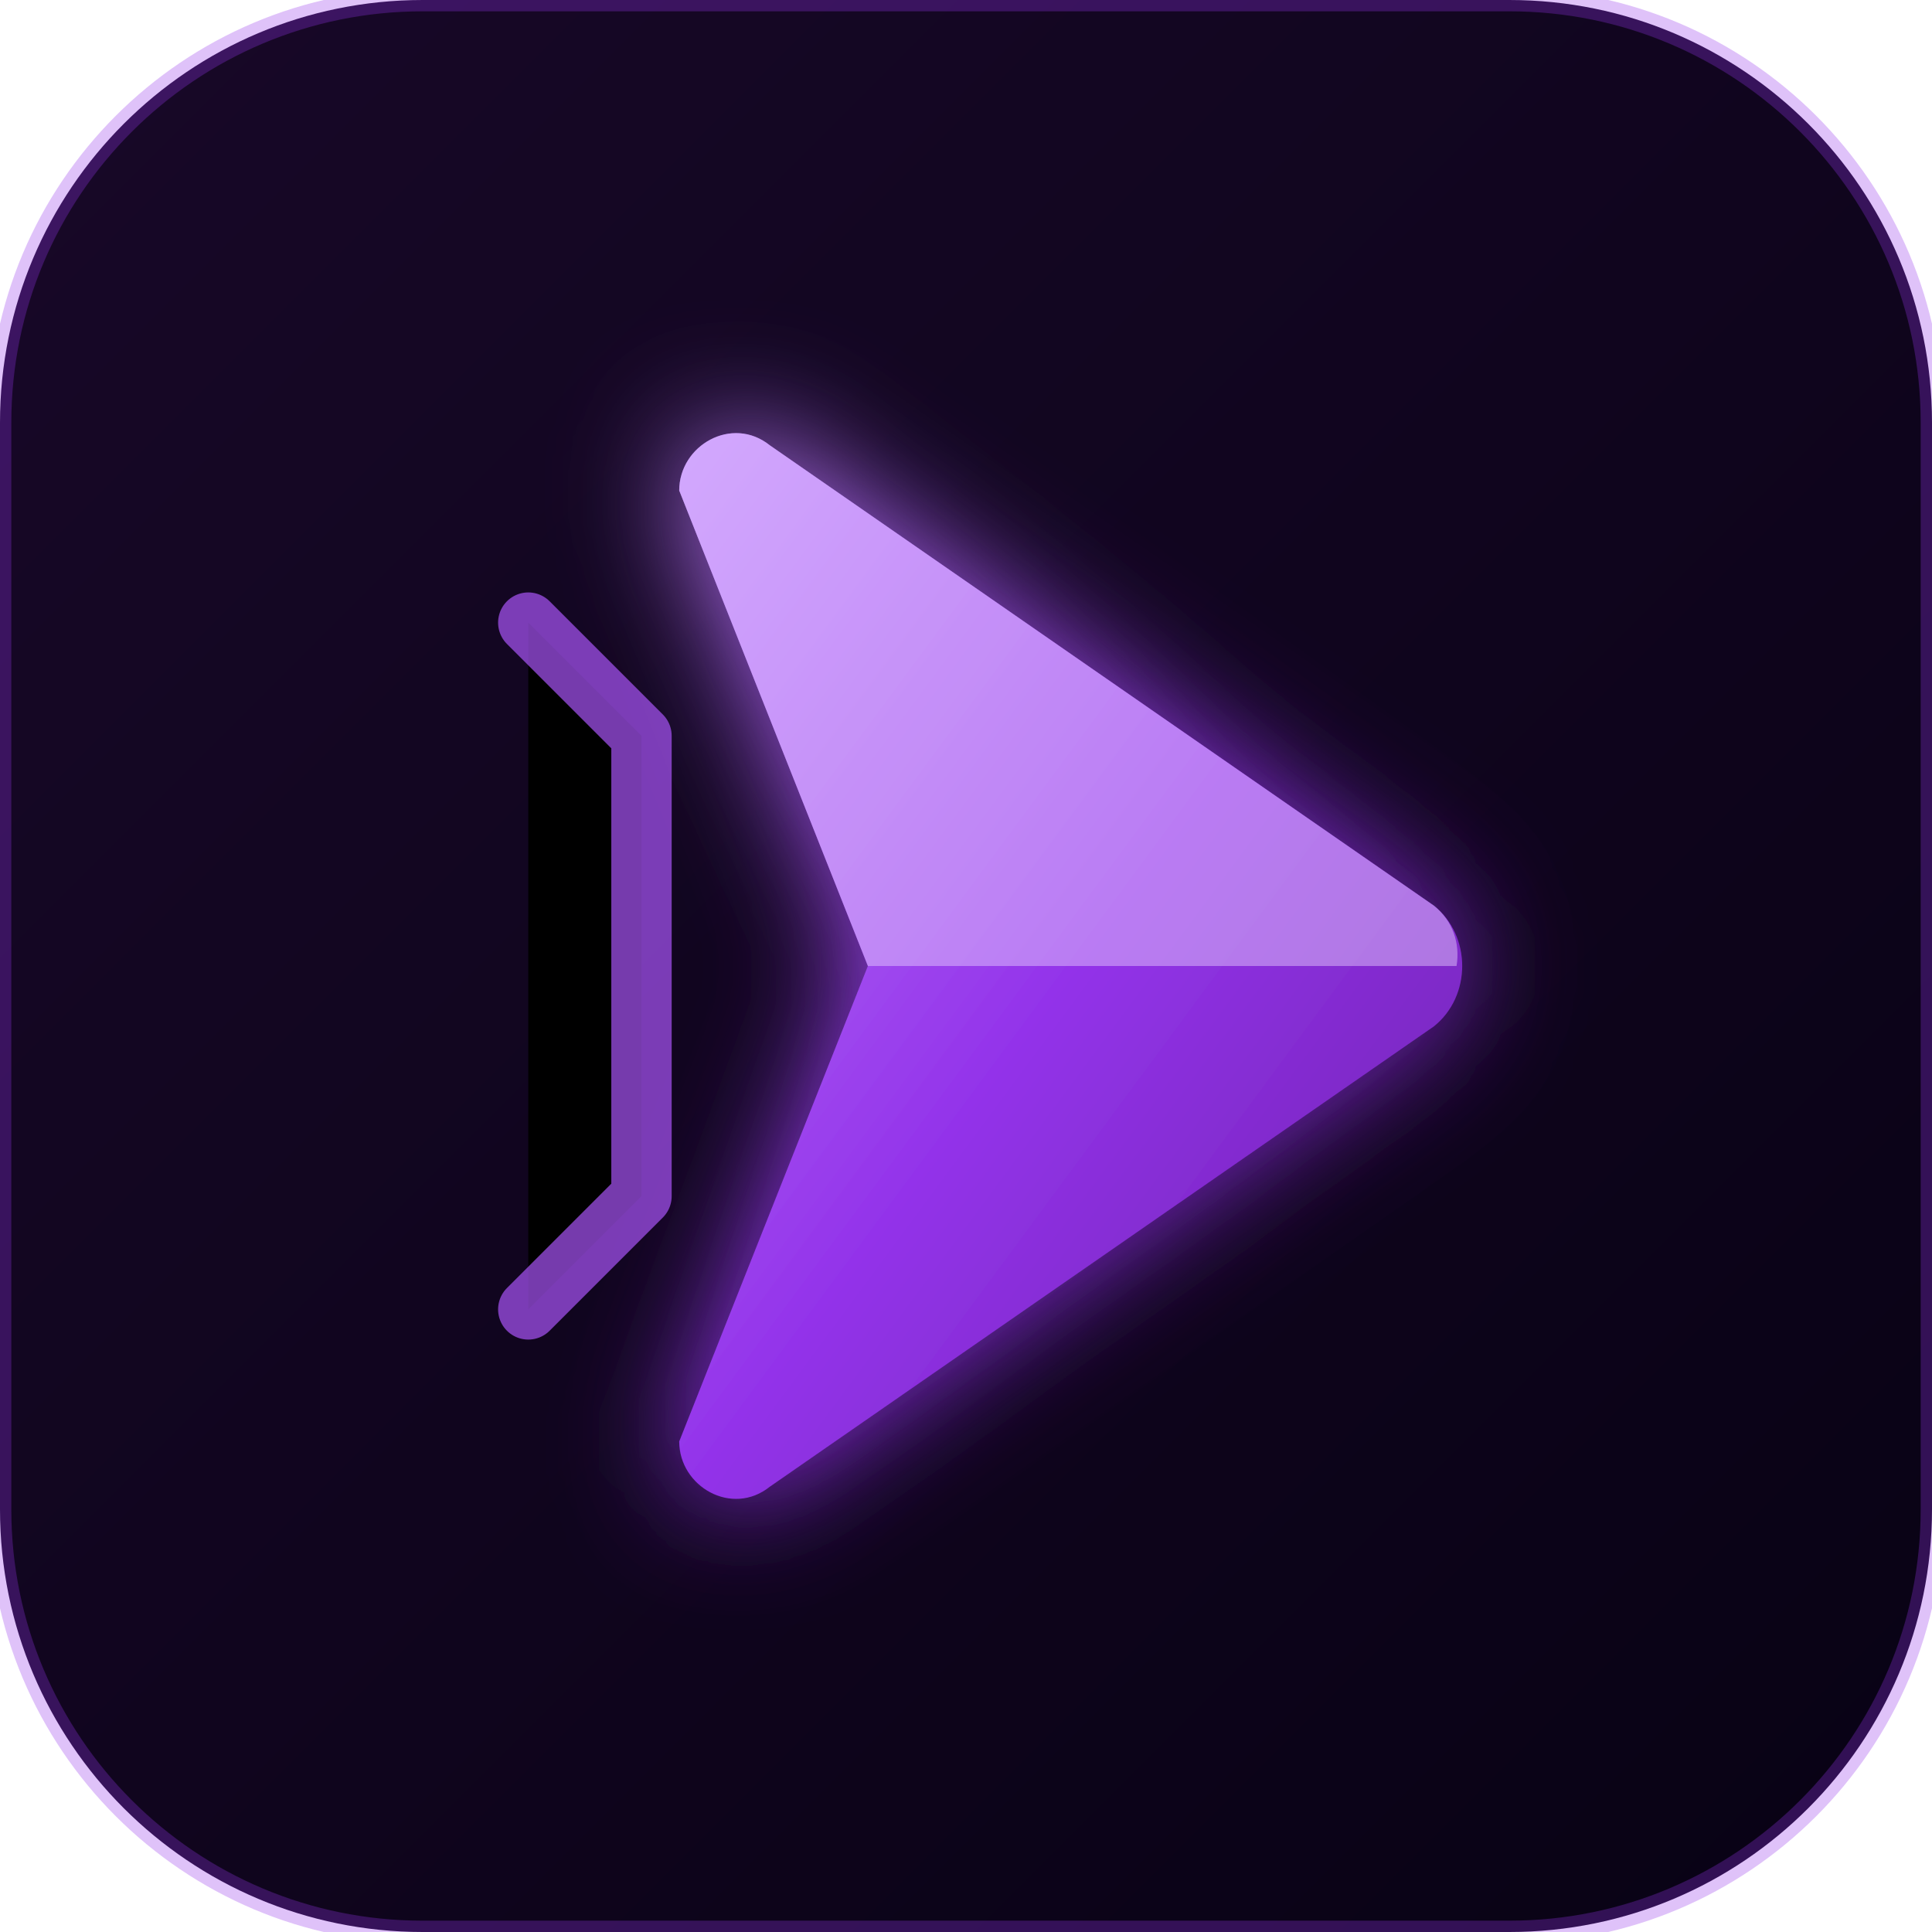
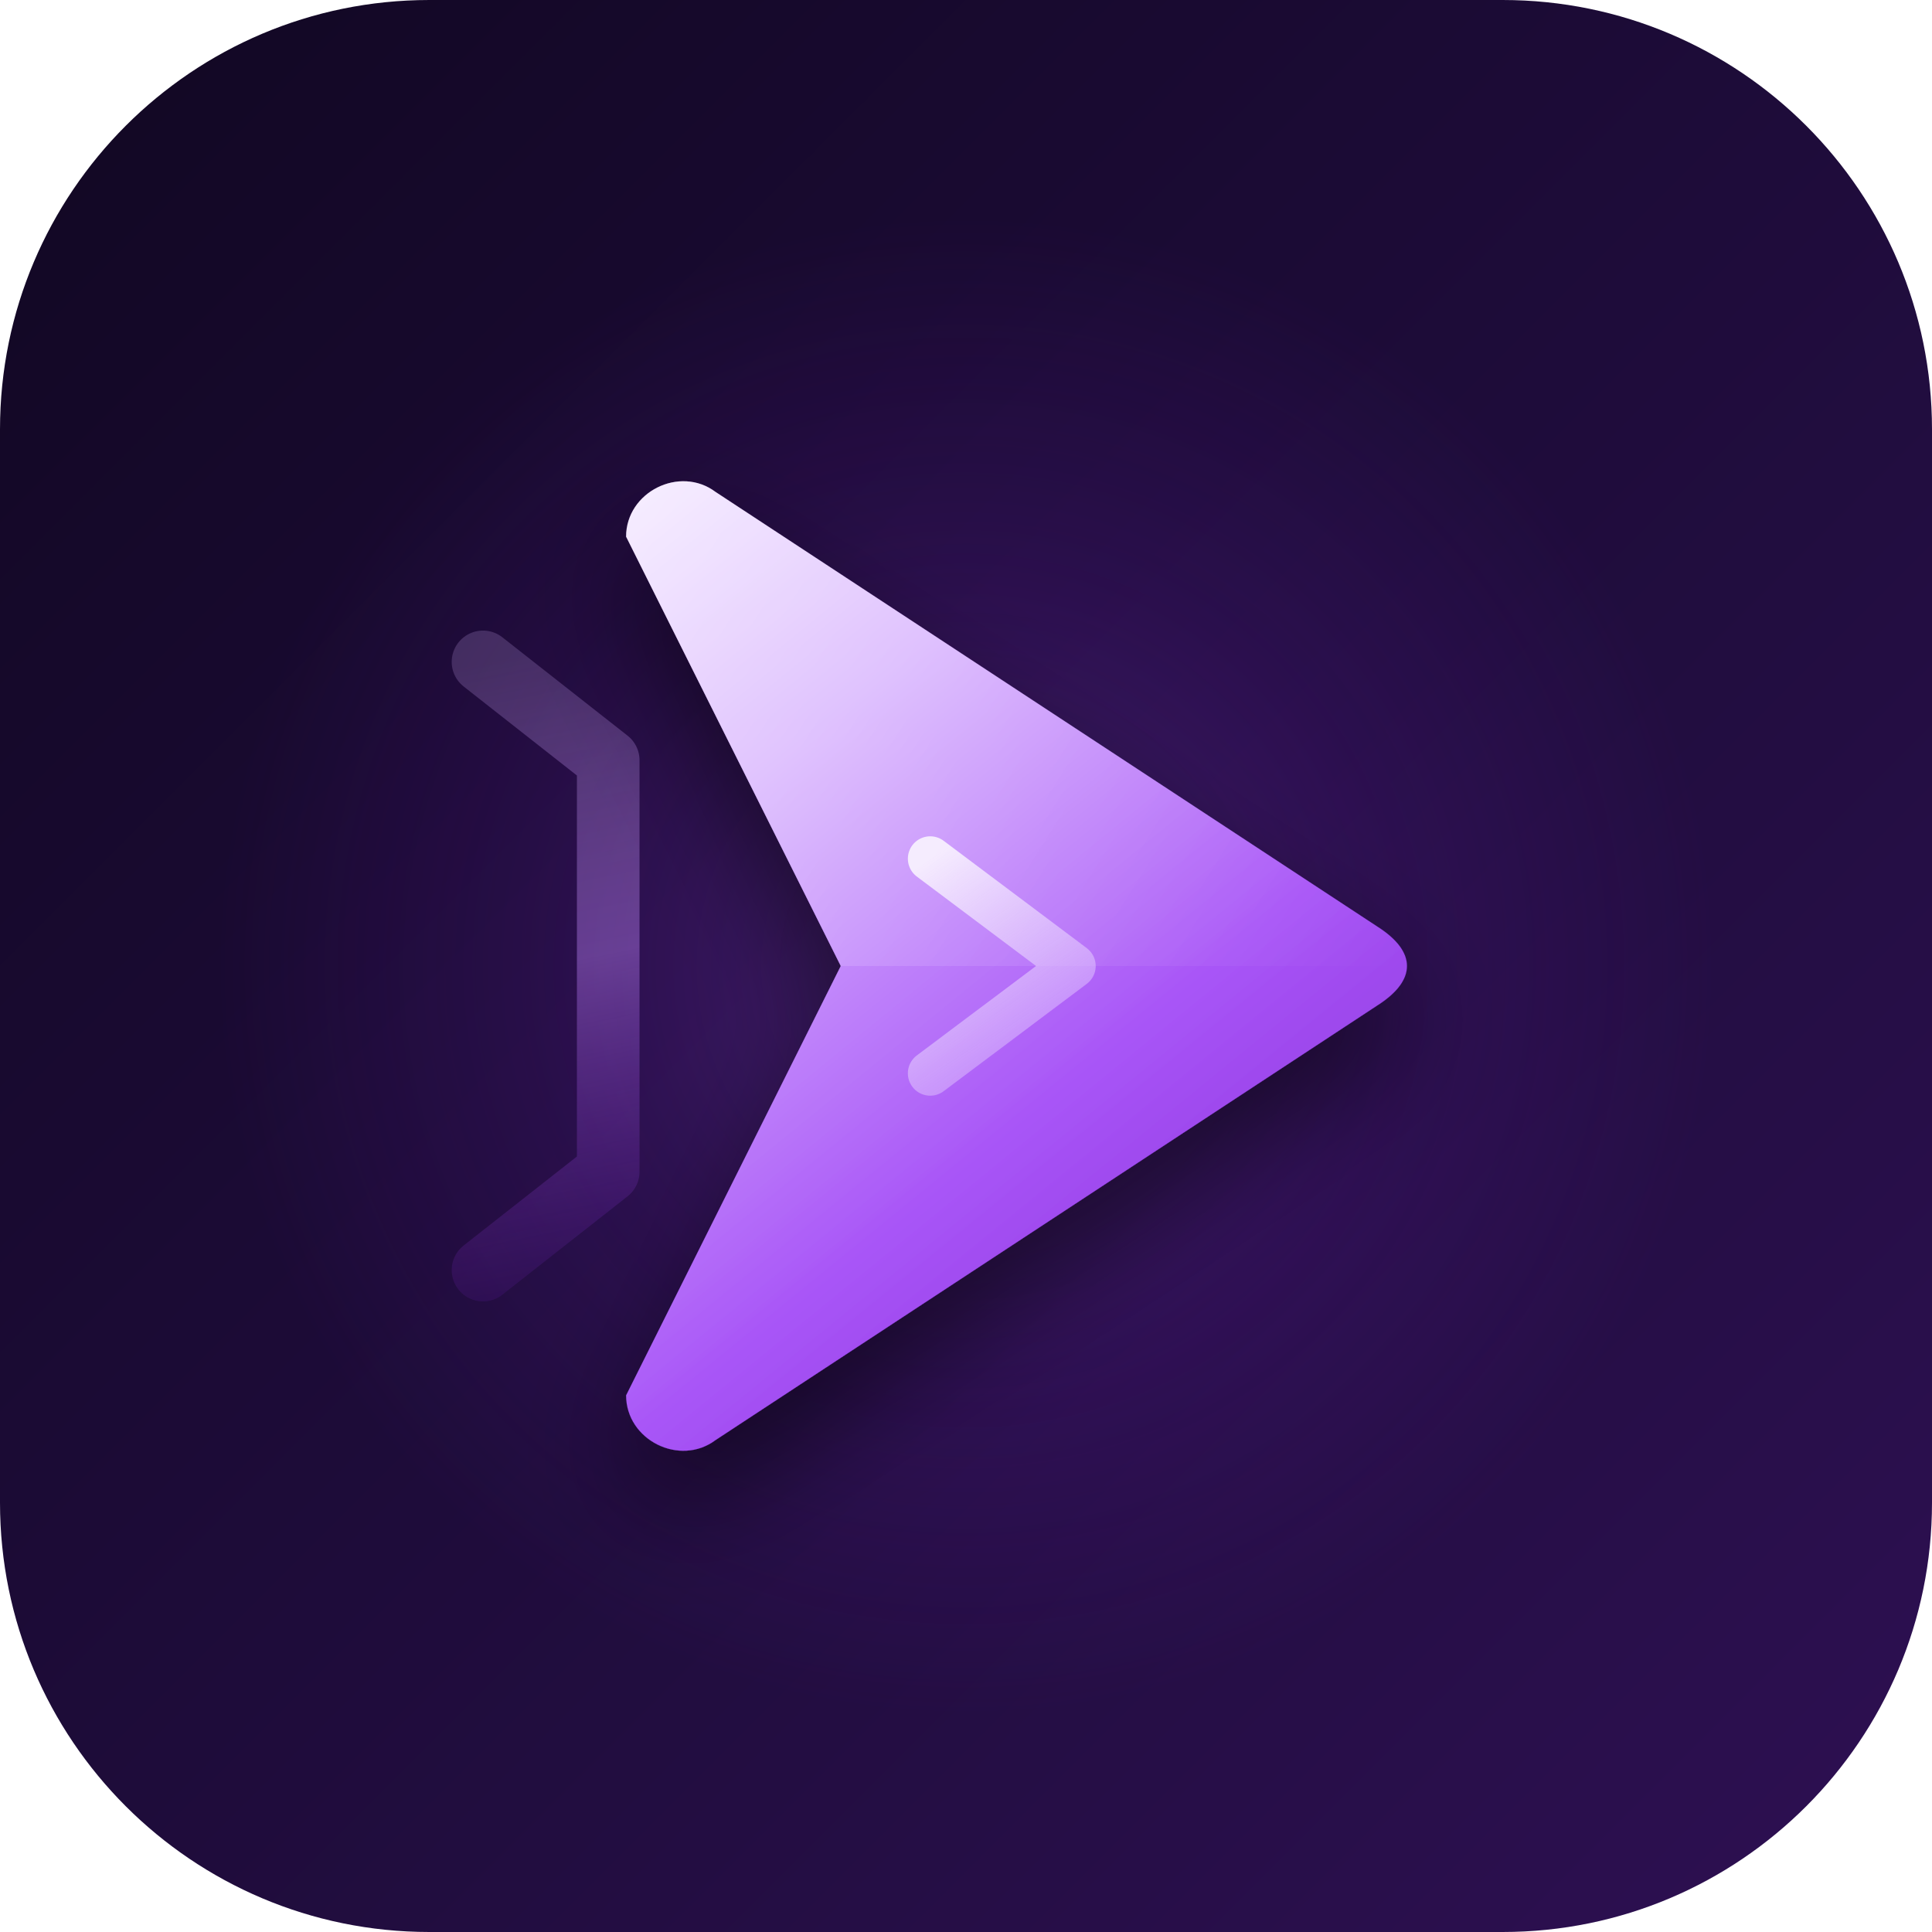
- <svg xmlns="http://www.w3.org/2000/svg" width="512" height="512" viewBox="0 0 512 512">
+ <svg xmlns="http://www.w3.org/2000/svg" viewBox="0 0 108 108" width="512" height="512">
  <defs>
-     <linearGradient id="bg" x1="0%" y1="0%" x2="100%" y2="100%">
-       <stop offset="0%" stop-color="#180828" />
-       <stop offset="100%" stop-color="#080214" />
+     <linearGradient id="bgGrad" x1="0" y1="0" x2="108" y2="108" gradientUnits="userSpaceOnUse">
+       <stop offset="0%" stop-color="#110722" />
+       <stop offset="50%" stop-color="#1E0C3A" />
+       <stop offset="100%" stop-color="#2E1053" />
    </linearGradient>
-     <linearGradient id="playGrad" x1="0%" y1="0%" x2="100%" y2="100%">
-       <stop offset="0%" stop-color="#C084FC" />
-       <stop offset="50%" stop-color="#9333EA" />
-       <stop offset="100%" stop-color="#6B21A8" />
+     <radialGradient id="glowGrad" cx="54" cy="54" r="42" gradientUnits="userSpaceOnUse">
+       <stop offset="0%" stop-color="#A855F7" stop-opacity="0.30" />
+       <stop offset="60%" stop-color="#7E22CE" stop-opacity="0.12" />
+       <stop offset="100%" stop-color="#7E22CE" stop-opacity="0" />
+     </radialGradient>
+     <linearGradient id="wingGrad" x1="27" y1="37" x2="34" y2="71" gradientUnits="userSpaceOnUse">
+       <stop offset="0%" stop-color="#D8B4FE" stop-opacity="0.20" />
+       <stop offset="50%" stop-color="#C084FC" stop-opacity="0.40" />
+       <stop offset="100%" stop-color="#7E22CE" stop-opacity="0.13" />
    </linearGradient>
-     <filter id="glow" x="-20%" y="-20%" width="140%" height="140%">
-       <feGaussianBlur stdDeviation="16" result="blur" />
-       <feComposite in="SourceGraphic" in2="blur" operator="over" />
+     <linearGradient id="arrowGrad" x1="35" y1="27" x2="79" y2="81" gradientUnits="userSpaceOnUse">
+       <stop offset="0%" stop-color="#F3E8FF" />
+       <stop offset="25%" stop-color="#D8B4FE" />
+       <stop offset="60%" stop-color="#A855F7" />
+       <stop offset="100%" stop-color="#7E22CE" />
+     </linearGradient>
+     <linearGradient id="specularGrad" x1="35" y1="27" x2="78" y2="54" gradientUnits="userSpaceOnUse">
+       <stop offset="0%" stop-color="#FFFFFF" stop-opacity="0.30" />
+       <stop offset="60%" stop-color="#FFFFFF" stop-opacity="0.10" />
+       <stop offset="100%" stop-color="#FFFFFF" stop-opacity="0" />
+     </linearGradient>
+     <linearGradient id="coreGrad" x1="52" y1="48" x2="60" y2="60" gradientUnits="userSpaceOnUse">
+       <stop offset="0%" stop-color="#FFFFFF" stop-opacity="0.80" />
+       <stop offset="100%" stop-color="#D8B4FE" stop-opacity="0.40" />
+     </linearGradient>
+     <filter id="shadow" x="-20%" y="-20%" width="140%" height="140%">
+       <feDropShadow dx="0" dy="3" stdDeviation="3" flood-color="#000000" flood-opacity="0.5" />
    </filter>
  </defs>
-   <rect width="512" height="512" rx="112" fill="url(#bg)" stroke="#9333EA" stroke-width="6" stroke-opacity="0.3" />
-   <path d="M180,130 C180,118 194,110 204,118 L380,240 C390,248 390,264 380,272 L204,394 C194,402 180,394 180,382 L230,256 Z" fill="url(#playGrad)" filter="url(#glow)" />
-   <path d="M204,118 L380,240 C385,244 387,250 386,256 L230,256 L180,130 C180,118 194,110 204,118 Z" fill="#E9D5FF" fill-opacity="0.45" />
-   <path d="M140,165 L170,195 L170,317 L140,347" stroke="#A855F7" stroke-width="16" stroke-linecap="round" stroke-linejoin="round" stroke-opacity="0.7" />
+   <rect x="0" y="0" width="108" height="108" rx="24" fill="url(#bgGrad)" />
+   <circle cx="54" cy="54" r="42" fill="url(#glowGrad)" />
+   <path d="M27,37 L34,42.5 L34,65.5 L27,71" fill="none" stroke="url(#wingGrad)" stroke-width="3.5" stroke-linecap="round" stroke-linejoin="round" />
+   <path d="M35,30 C35,27.5 38,26 40,27.5 L77,51.8 C79.2,53.2 79.2,54.8 77,56.2 L40,80.5 C38,82 35,80.5 35,78 L47,54 Z" fill="url(#arrowGrad)" filter="url(#shadow)" />
+   <path d="M40,27.5 L77,51.8 C77.8,52.4 78.1,53.2 78,54 L47,54 L35,30 C35,27.5 38,26 40,27.5 Z" fill="url(#specularGrad)" />
+   <path d="M52,48 L60,54 L52,60" fill="none" stroke="url(#coreGrad)" stroke-width="2.5" stroke-linecap="round" stroke-linejoin="round" />
</svg>
